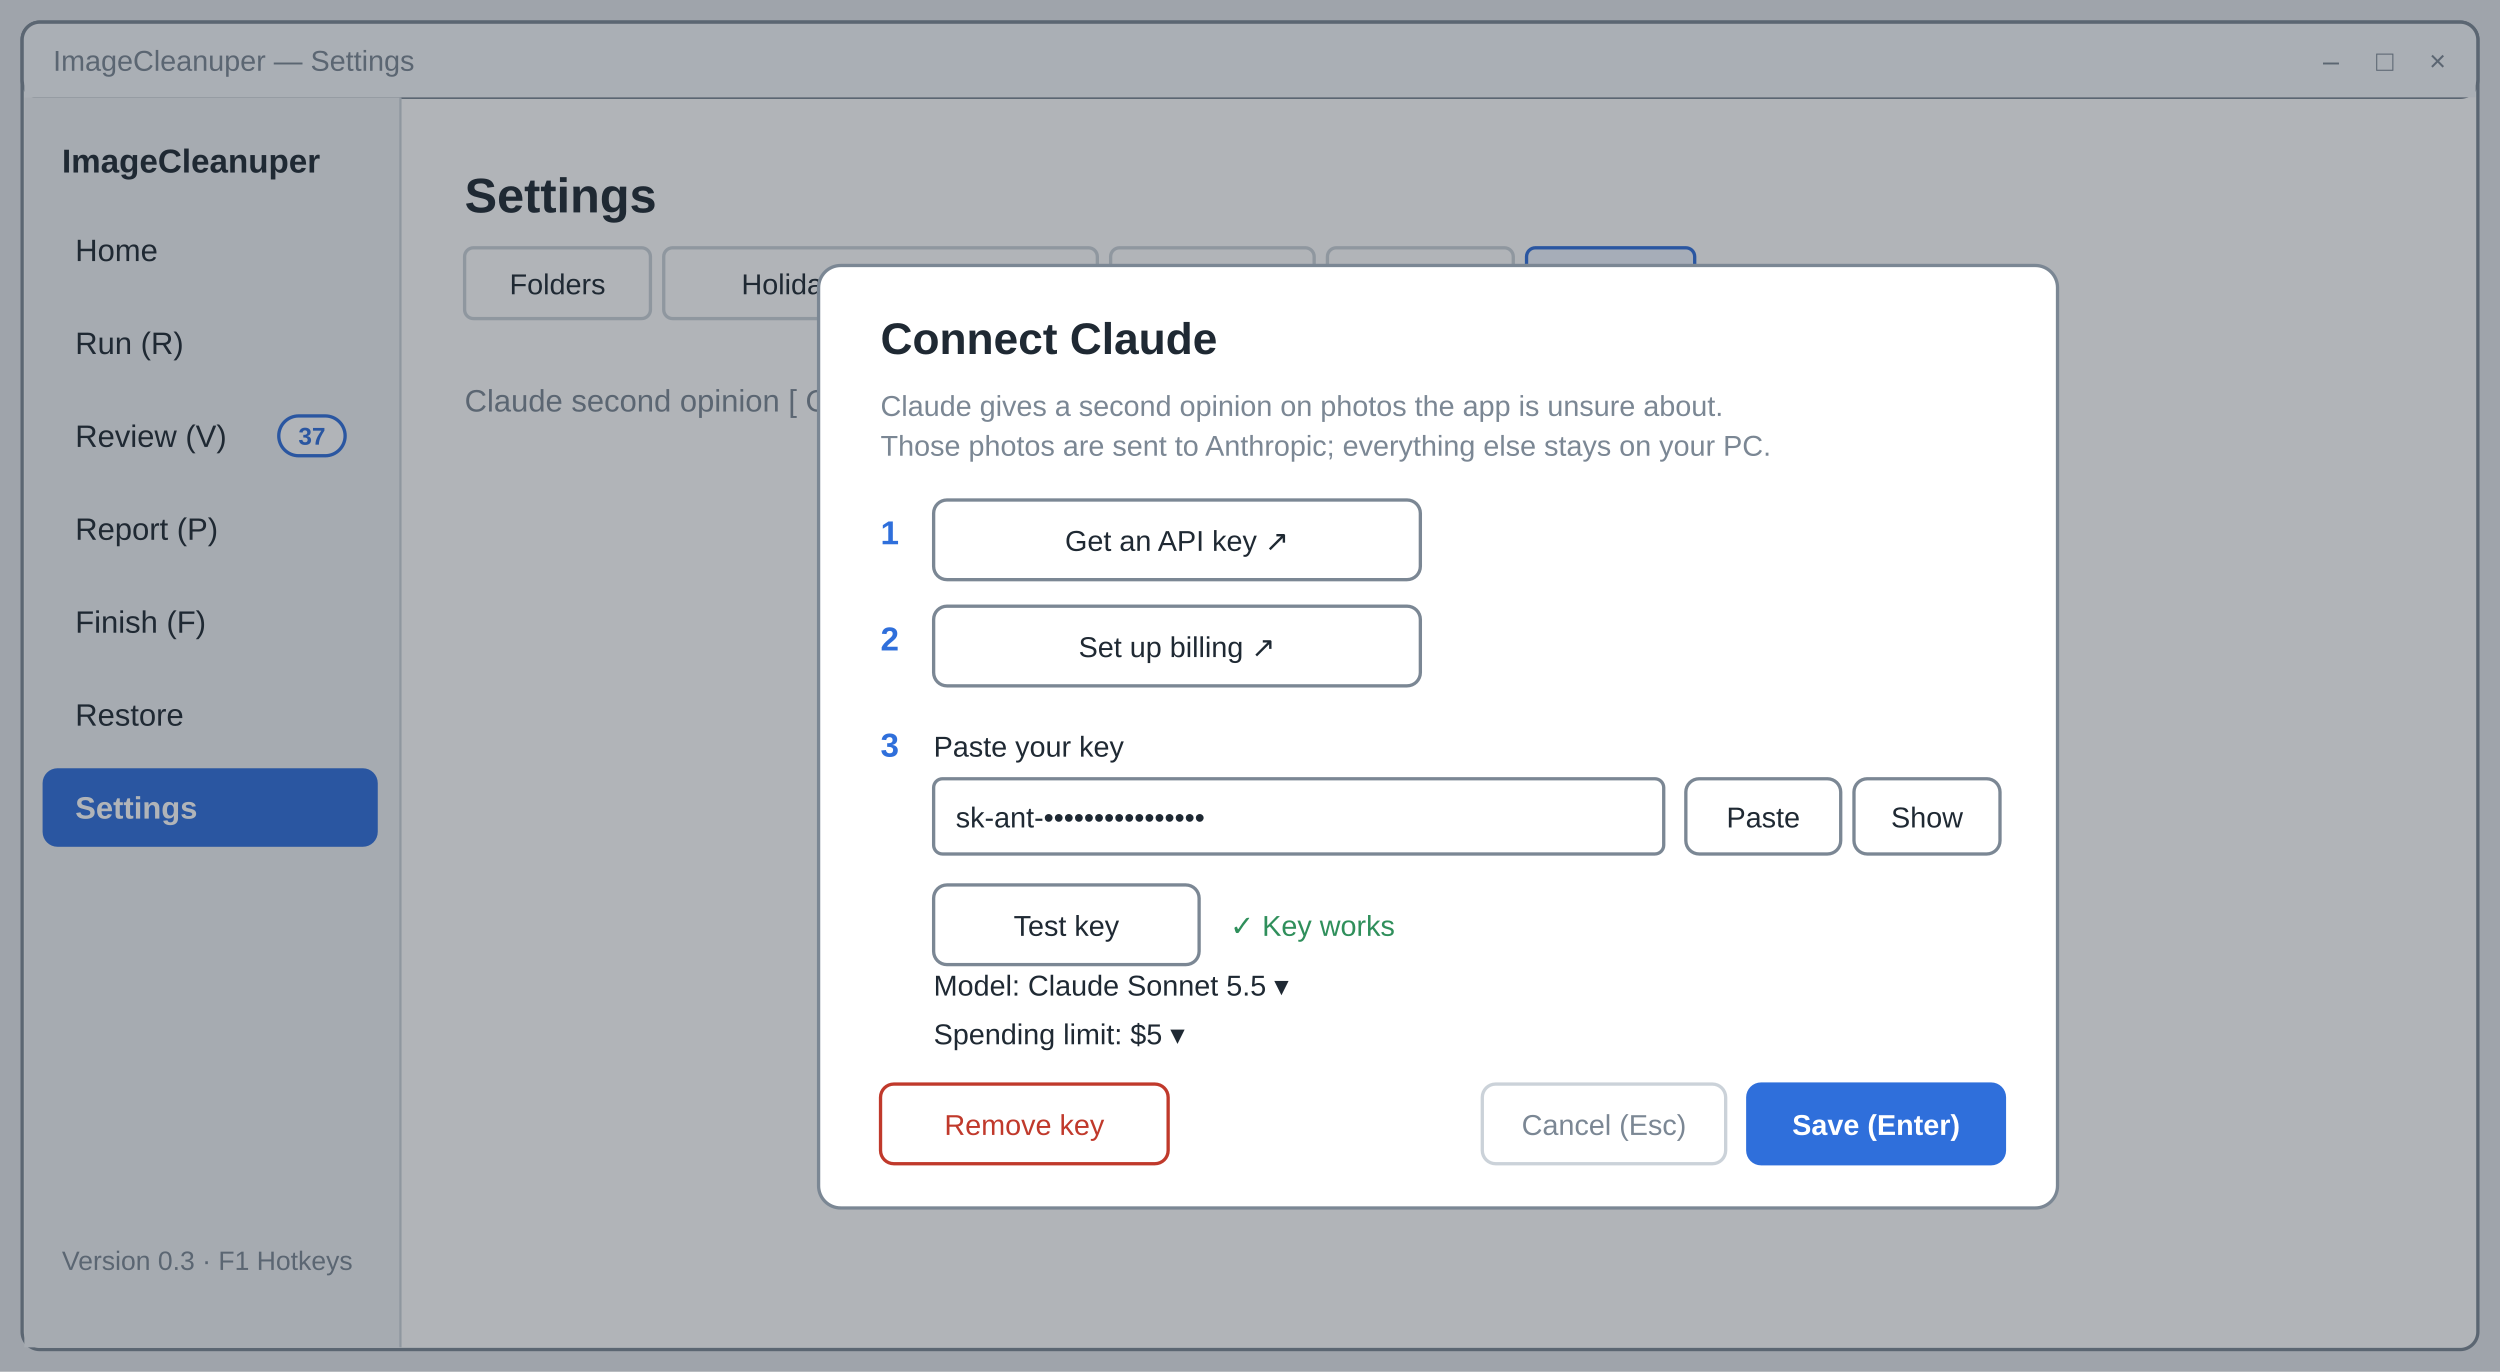
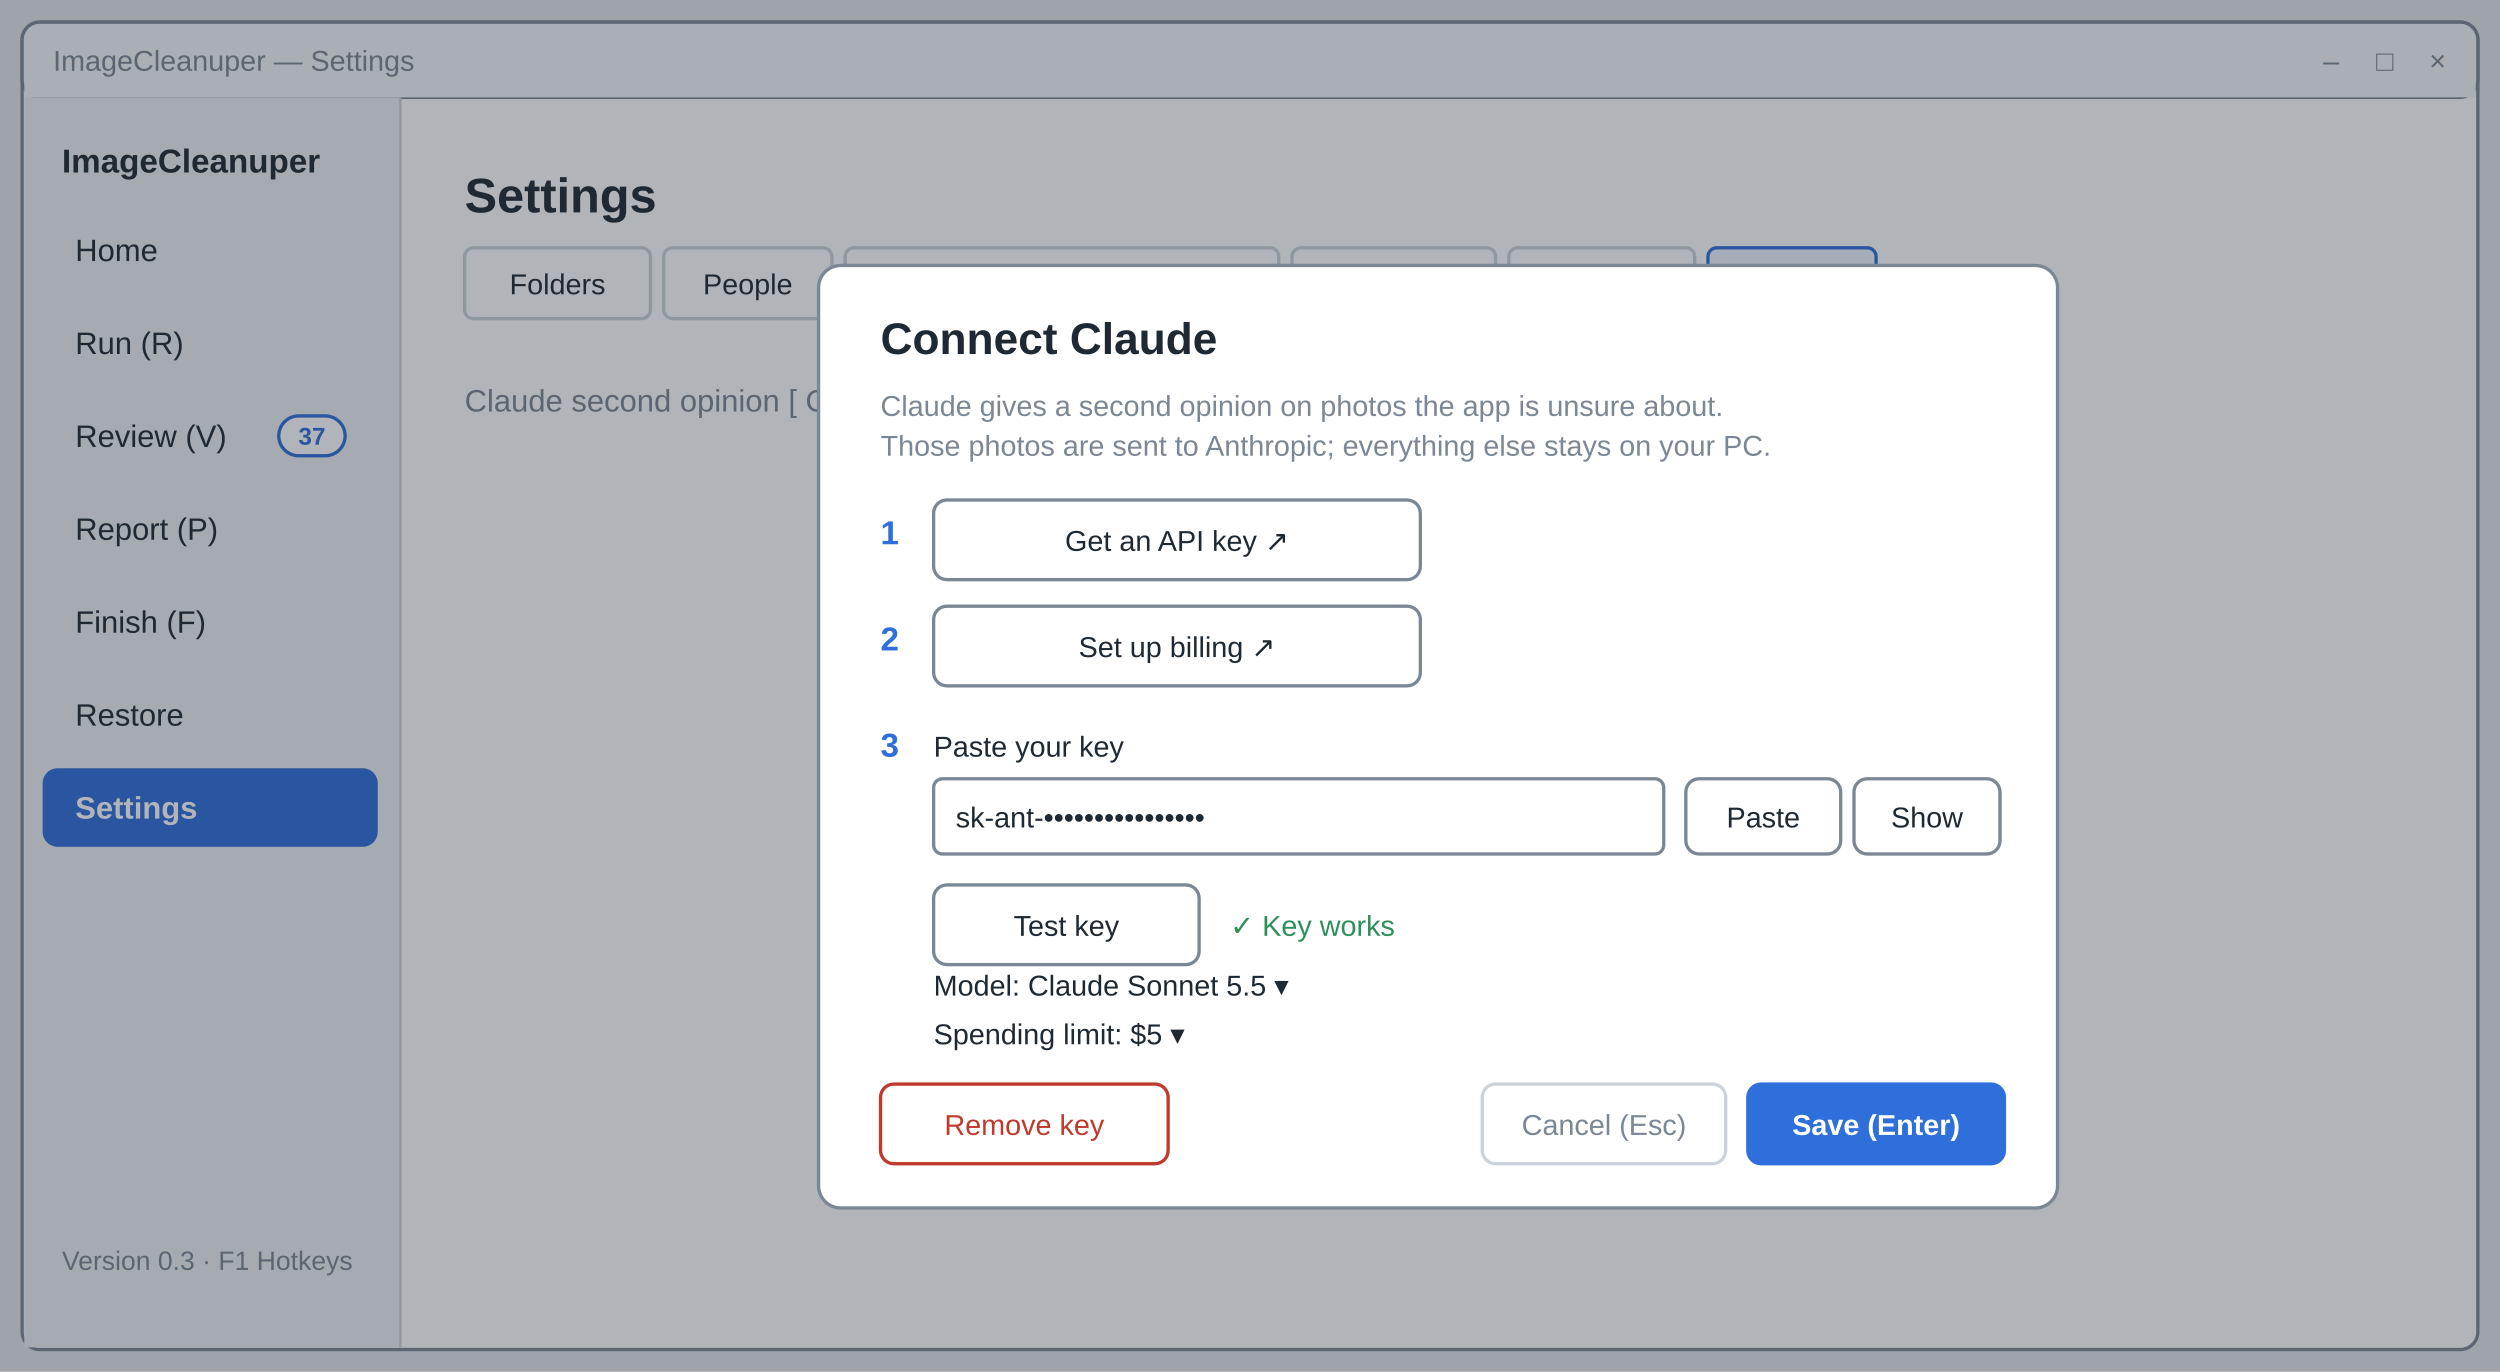
<svg xmlns="http://www.w3.org/2000/svg" viewBox="0 0 1130 620" width="1130" height="620" role="img" aria-label="Settings wireframe">
  <rect x="0" y="0" width="1130" height="620" fill="#e4e7eb" />
  <rect x="10" y="10" width="1110" height="600" rx="8" fill="#ffffff" stroke="#7b8794" stroke-width="1.5" />
  <rect x="10" y="10" width="1110" height="34" rx="8" fill="#f5f7fa" stroke="#7b8794" stroke-width="1.5" />
  <rect x="11" y="36" width="1108" height="8" fill="#f5f7fa" />
  <text x="24" y="32" font-family="Segoe UI, Arial, sans-serif" font-size="13" fill="#7b8794" font-weight="normal" text-anchor="start">ImageCleanuper — Settings</text>
  <text x="1050" y="32" font-family="Segoe UI, Arial, sans-serif" font-size="13" fill="#7b8794" font-weight="normal" text-anchor="start">–</text>
  <text x="1074" y="32" font-family="Segoe UI, Arial, sans-serif" font-size="13" fill="#7b8794" font-weight="normal" text-anchor="start">□</text>
  <text x="1098" y="32" font-family="Segoe UI, Arial, sans-serif" font-size="13" fill="#7b8794" font-weight="normal" text-anchor="start">×</text>
  <rect x="11" y="44" width="170" height="565" fill="#eef1f4" />
  <line x1="181" y1="44" x2="181" y2="609" stroke="#cbd2d9" />
  <text x="28" y="78" font-family="Segoe UI, Arial, sans-serif" font-size="15" fill="#1f2933" font-weight="bold" text-anchor="start">ImageCleanuper</text>
  <text x="34" y="118" font-family="Segoe UI, Arial, sans-serif" font-size="14" fill="#1f2933" font-weight="normal" text-anchor="start">Home</text>
  <text x="34" y="160" font-family="Segoe UI, Arial, sans-serif" font-size="14" fill="#1f2933" font-weight="normal" text-anchor="start">Run  (R)</text>
  <text x="34" y="202" font-family="Segoe UI, Arial, sans-serif" font-size="14" fill="#1f2933" font-weight="normal" text-anchor="start">Review  (V)</text>
  <rect x="126" y="188" width="30" height="18" rx="9" fill="#ffffff" stroke="#2f6fdb" stroke-width="1.5" />
  <text x="141" y="201" font-family="Segoe UI, Arial, sans-serif" font-size="11" fill="#2f6fdb" font-weight="bold" text-anchor="middle">37</text>
  <text x="34" y="244" font-family="Segoe UI, Arial, sans-serif" font-size="14" fill="#1f2933" font-weight="normal" text-anchor="start">Report  (P)</text>
  <text x="34" y="286" font-family="Segoe UI, Arial, sans-serif" font-size="14" fill="#1f2933" font-weight="normal" text-anchor="start">Finish  (F)</text>
  <text x="34" y="328" font-family="Segoe UI, Arial, sans-serif" font-size="14" fill="#1f2933" font-weight="normal" text-anchor="start">Restore</text>
  <rect x="20" y="348" width="150" height="34" rx="6" fill="#2f6fdb" stroke="#2f6fdb" stroke-width="1.5" />
  <text x="34" y="370" font-family="Segoe UI, Arial, sans-serif" font-size="14" fill="#ffffff" font-weight="bold" text-anchor="start">Settings</text>
  <text x="28" y="574" font-family="Segoe UI, Arial, sans-serif" font-size="12" fill="#7b8794" font-weight="normal" text-anchor="start">Version 0.3 · F1 Hotkeys</text>
  <g transform="translate(170,0)">
    <text x="40" y="96" font-family="Segoe UI, Arial, sans-serif" font-size="22" fill="#1f2933" font-weight="bold" text-anchor="start">Settings</text>
    <rect x="40" y="112" width="84" height="32" rx="4" fill="#ffffff" stroke="#cbd2d9" stroke-width="1.5" />
    <text x="82.0" y="133" font-family="Segoe UI, Arial, sans-serif" font-size="13" fill="#1f2933" font-weight="normal" text-anchor="middle">Folders</text>
-     <rect x="130" y="112" width="196" height="32" rx="4" fill="#ffffff" stroke="#cbd2d9" stroke-width="1.5" />
-     <text x="228.0" y="133" font-family="Segoe UI, Arial, sans-serif" font-size="13" fill="#1f2933" font-weight="normal" text-anchor="middle">Holidays &amp; categories</text>
-     <rect x="332" y="112" width="92" height="32" rx="4" fill="#ffffff" stroke="#cbd2d9" stroke-width="1.5" />
-     <text x="378.0" y="133" font-family="Segoe UI, Arial, sans-serif" font-size="13" fill="#1f2933" font-weight="normal" text-anchor="middle">Accuracy</text>
-     <rect x="430" y="112" width="84" height="32" rx="4" fill="#ffffff" stroke="#cbd2d9" stroke-width="1.5" />
-     <text x="472.0" y="133" font-family="Segoe UI, Arial, sans-serif" font-size="13" fill="#1f2933" font-weight="normal" text-anchor="middle">Hotkeys</text>
-     <rect x="520" y="112" width="76" height="32" rx="4" fill="#eef4ff" stroke="#2f6fdb" stroke-width="1.5" />
-     <text x="558.0" y="133" font-family="Segoe UI, Arial, sans-serif" font-size="13" fill="#2f6fdb" font-weight="normal" text-anchor="middle">Claude</text>
+     <rect x="130" y="112" width="76" height="32" rx="4" fill="#ffffff" stroke="#cbd2d9" stroke-width="1.5" />
+     <text x="168.0" y="133" font-family="Segoe UI, Arial, sans-serif" font-size="13" fill="#1f2933" font-weight="normal" text-anchor="middle">People</text>
+     <rect x="212" y="112" width="196" height="32" rx="4" fill="#ffffff" stroke="#cbd2d9" stroke-width="1.5" />
+     <text x="310.0" y="133" font-family="Segoe UI, Arial, sans-serif" font-size="13" fill="#1f2933" font-weight="normal" text-anchor="middle">Holidays &amp; categories</text>
+     <rect x="414" y="112" width="92" height="32" rx="4" fill="#ffffff" stroke="#cbd2d9" stroke-width="1.5" />
+     <text x="460.0" y="133" font-family="Segoe UI, Arial, sans-serif" font-size="13" fill="#1f2933" font-weight="normal" text-anchor="middle">Accuracy</text>
+     <rect x="512" y="112" width="84" height="32" rx="4" fill="#ffffff" stroke="#cbd2d9" stroke-width="1.5" />
+     <text x="554.0" y="133" font-family="Segoe UI, Arial, sans-serif" font-size="13" fill="#1f2933" font-weight="normal" text-anchor="middle">Hotkeys</text>
+     <rect x="602" y="112" width="76" height="32" rx="4" fill="#eef4ff" stroke="#2f6fdb" stroke-width="1.5" />
+     <text x="640.0" y="133" font-family="Segoe UI, Arial, sans-serif" font-size="13" fill="#2f6fdb" font-weight="normal" text-anchor="middle">Claude</text>
    <text x="40" y="186" font-family="Segoe UI, Arial, sans-serif" font-size="14" fill="#7b8794" font-weight="normal" text-anchor="start">Claude second opinion   [ Off ]</text>
    <rect x="-170" y="0" width="1130" height="620" fill="#1f2933" opacity="0.35" />
    <rect x="200" y="120" width="560" height="426" rx="10" fill="#ffffff" stroke="#7b8794" stroke-width="1.5" />
    <text x="228" y="160" font-family="Segoe UI, Arial, sans-serif" font-size="20" fill="#1f2933" font-weight="bold" text-anchor="start">Connect Claude</text>
    <text x="228" y="188" font-family="Segoe UI, Arial, sans-serif" font-size="13" fill="#7b8794" font-weight="normal" text-anchor="start">Claude gives a second opinion on photos the app is unsure about.</text>
    <text x="228" y="206" font-family="Segoe UI, Arial, sans-serif" font-size="13" fill="#7b8794" font-weight="normal" text-anchor="start">Those photos are sent to Anthropic; everything else stays on your PC.</text>
    <text x="228" y="246" font-family="Segoe UI, Arial, sans-serif" font-size="15" fill="#2f6fdb" font-weight="bold" text-anchor="start">1</text>
    <rect x="252" y="226" width="220" height="36" rx="6" fill="#ffffff" stroke="#7b8794" stroke-width="1.5" />
    <text x="362.0" y="249.0" font-family="Segoe UI, Arial, sans-serif" font-size="13" fill="#1f2933" font-weight="normal" text-anchor="middle">Get an API key  ↗</text>
    <text x="228" y="294" font-family="Segoe UI, Arial, sans-serif" font-size="15" fill="#2f6fdb" font-weight="bold" text-anchor="start">2</text>
    <rect x="252" y="274" width="220" height="36" rx="6" fill="#ffffff" stroke="#7b8794" stroke-width="1.5" />
    <text x="362.0" y="297.0" font-family="Segoe UI, Arial, sans-serif" font-size="13" fill="#1f2933" font-weight="normal" text-anchor="middle">Set up billing  ↗</text>
    <text x="228" y="342" font-family="Segoe UI, Arial, sans-serif" font-size="15" fill="#2f6fdb" font-weight="bold" text-anchor="start">3</text>
    <text x="252" y="342" font-family="Segoe UI, Arial, sans-serif" font-size="13" fill="#1f2933" font-weight="normal" text-anchor="start">Paste your key</text>
    <rect x="252" y="352" width="330" height="34" rx="4" fill="#ffffff" stroke="#7b8794" stroke-width="1.5" />
    <text x="262" y="374.0" font-family="Segoe UI, Arial, sans-serif" font-size="13" fill="#1f2933" font-weight="normal" text-anchor="start">sk-ant-••••••••••••••••</text>
    <rect x="592" y="352" width="70" height="34" rx="6" fill="#ffffff" stroke="#7b8794" stroke-width="1.5" />
    <text x="627.0" y="374.0" font-family="Segoe UI, Arial, sans-serif" font-size="13" fill="#1f2933" font-weight="normal" text-anchor="middle">Paste</text>
    <rect x="668" y="352" width="66" height="34" rx="6" fill="#ffffff" stroke="#7b8794" stroke-width="1.5" />
    <text x="701.0" y="374.0" font-family="Segoe UI, Arial, sans-serif" font-size="13" fill="#1f2933" font-weight="normal" text-anchor="middle">Show</text>
    <rect x="252" y="400" width="120" height="36" rx="6" fill="#ffffff" stroke="#7b8794" stroke-width="1.5" />
    <text x="312.0" y="423.0" font-family="Segoe UI, Arial, sans-serif" font-size="13" fill="#1f2933" font-weight="normal" text-anchor="middle">Test key</text>
    <text x="386" y="423" font-family="Segoe UI, Arial, sans-serif" font-size="13" fill="#2f8f5b" font-weight="normal" text-anchor="start">✓ Key works</text>
    <text x="252" y="450" font-family="Segoe UI, Arial, sans-serif" font-size="13" fill="#1f2933" font-weight="normal" text-anchor="start">Model:  Claude Sonnet 5.5 ▾</text>
    <text x="252" y="472" font-family="Segoe UI, Arial, sans-serif" font-size="13" fill="#1f2933" font-weight="normal" text-anchor="start">Spending limit:  $5 ▾</text>
    <rect x="228" y="490" width="130" height="36" rx="6" fill="#ffffff" stroke="#c0392b" stroke-width="1.5" />
    <text x="293.0" y="513.0" font-family="Segoe UI, Arial, sans-serif" font-size="13" fill="#c0392b" font-weight="normal" text-anchor="middle">Remove key</text>
    <rect x="500" y="490" width="110" height="36" rx="6" fill="#ffffff" stroke="#cbd2d9" stroke-width="1.5" />
    <text x="555.0" y="513.0" font-family="Segoe UI, Arial, sans-serif" font-size="13" fill="#7b8794" font-weight="normal" text-anchor="middle">Cancel  (Esc)</text>
    <rect x="620" y="490" width="116" height="36" rx="6" fill="#2f6fdb" stroke="#2f6fdb" stroke-width="1.5" />
    <text x="678.0" y="513.0" font-family="Segoe UI, Arial, sans-serif" font-size="13" fill="#ffffff" font-weight="bold" text-anchor="middle">Save  (Enter)</text>
  </g>
</svg>
